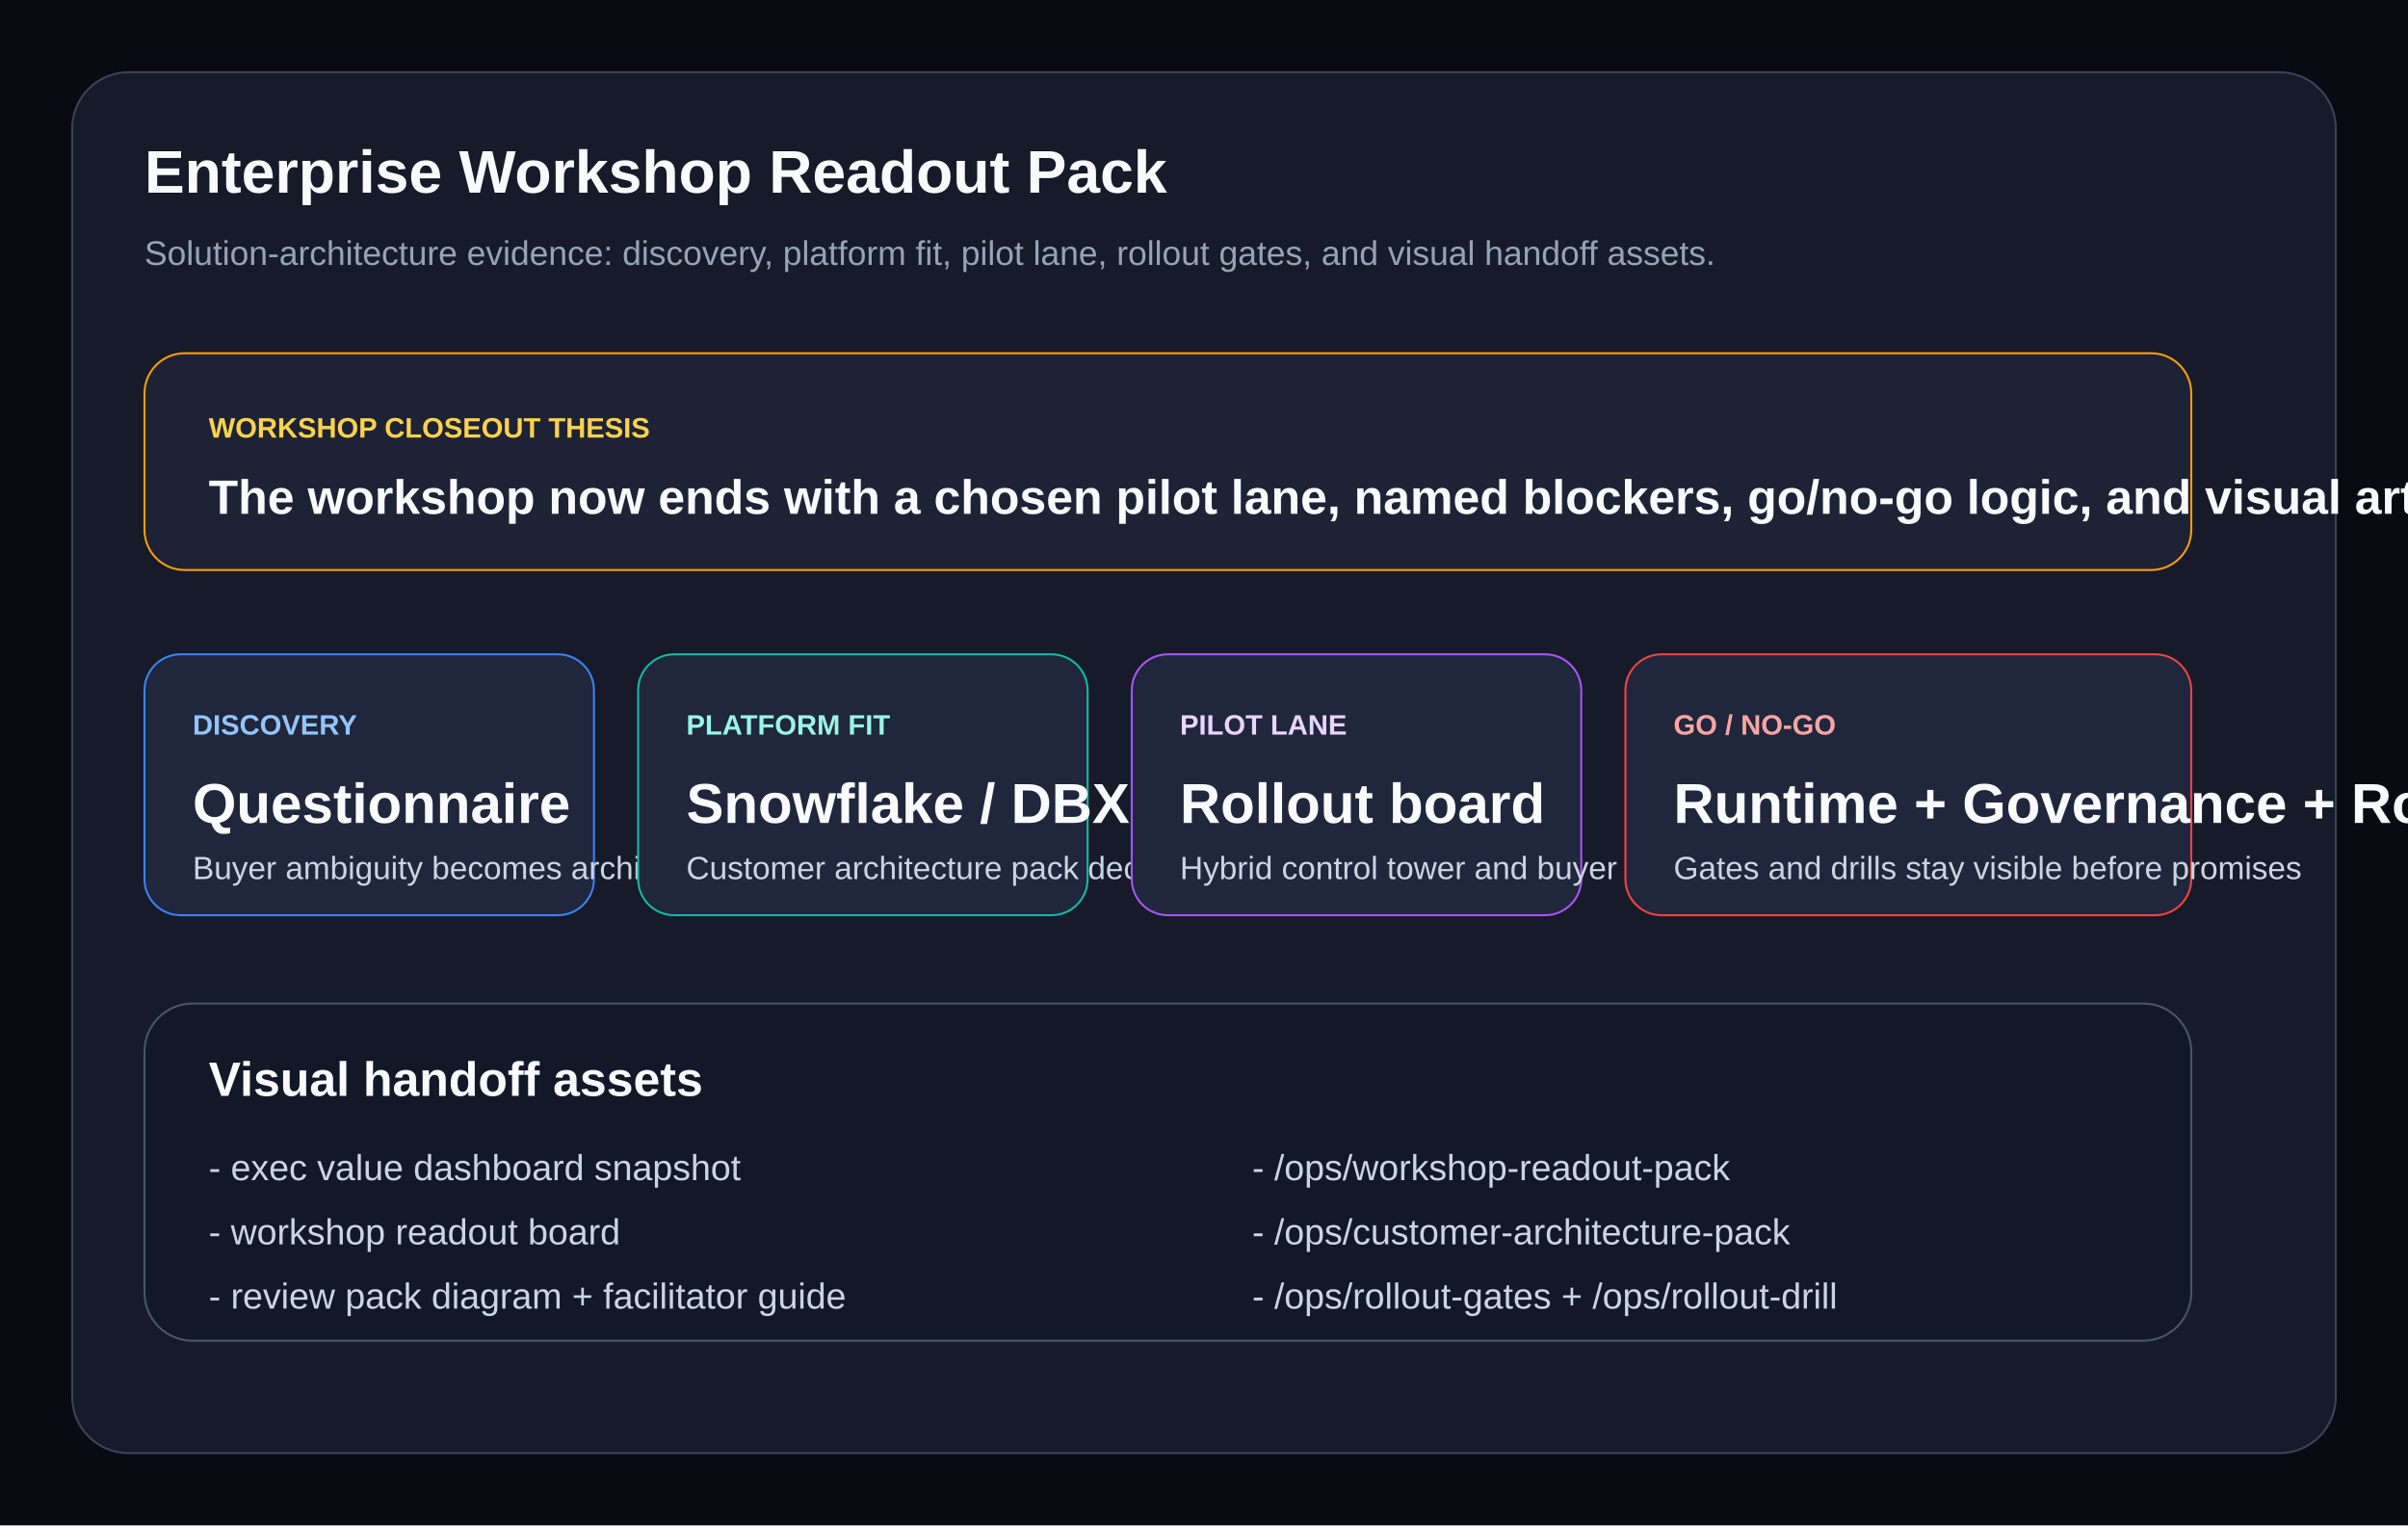
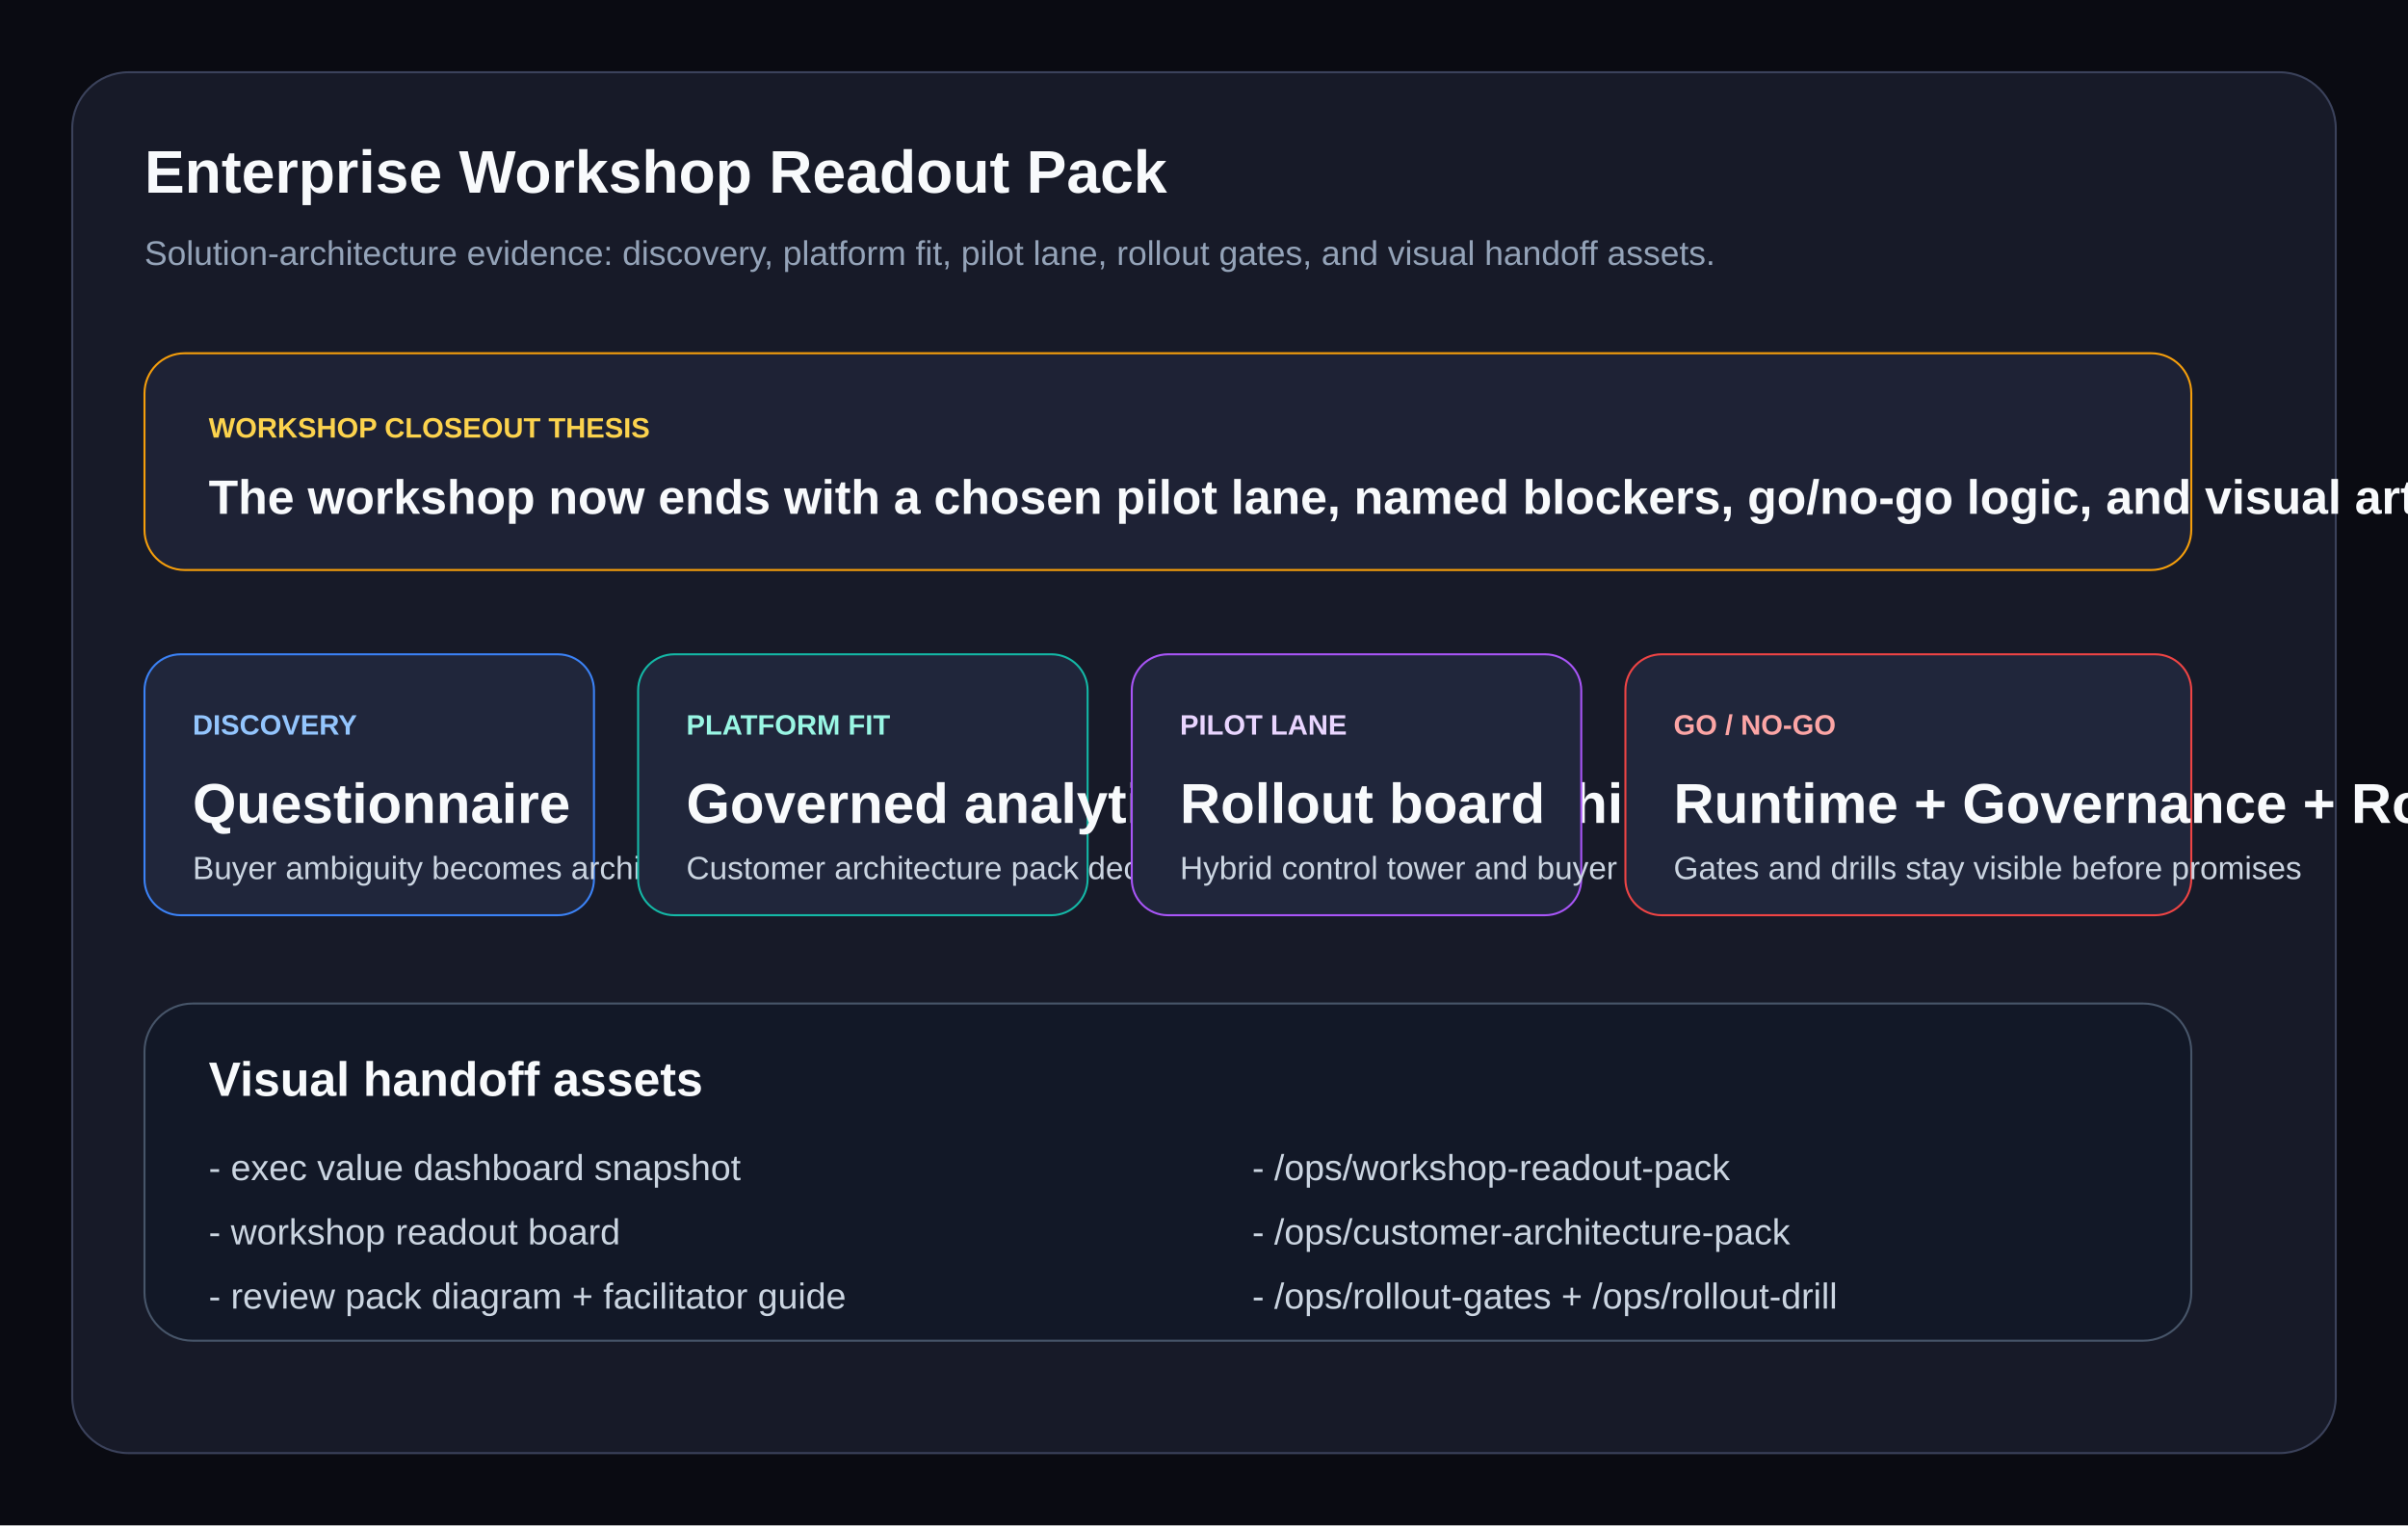
<svg xmlns="http://www.w3.org/2000/svg" width="1200" height="760" viewBox="0 0 1200 760" fill="none" role="img" aria-labelledby="title desc">
  <rect width="1200" height="760" fill="#0A0B12" />
  <rect x="36" y="36" width="1128" height="688" rx="28" fill="#171A28" stroke="#3B425B" />
  <text x="72" y="96" fill="#F8FAFC" font-family="Arial, sans-serif" font-size="30" font-weight="700">Enterprise Workshop Readout Pack</text>
  <text x="72" y="132" fill="#94A3B8" font-family="Arial, sans-serif" font-size="17">Solution-architecture evidence: discovery, platform fit, pilot lane, rollout gates, and visual handoff assets.</text>
  <rect x="72" y="176" width="1020" height="108" rx="20" fill="#1E2235" stroke="#F59E0B" />
  <text x="104" y="218" fill="#FCD34D" font-family="Arial, sans-serif" font-size="14" font-weight="700">WORKSHOP CLOSEOUT THESIS</text>
  <text x="104" y="256" fill="#F8FAFC" font-family="Arial, sans-serif" font-size="24" font-weight="700">The workshop now ends with a chosen pilot lane, named blockers, go/no-go logic, and visual artifacts.</text>
  <rect x="72" y="326" width="224" height="130" rx="18" fill="#20263B" stroke="#3B82F6" />
  <text x="96" y="366" fill="#93C5FD" font-family="Arial, sans-serif" font-size="14" font-weight="700">DISCOVERY</text>
  <text x="96" y="410" fill="#F8FAFC" font-family="Arial, sans-serif" font-size="28" font-weight="700">Questionnaire</text>
  <text x="96" y="438" fill="#CBD5E1" font-family="Arial, sans-serif" font-size="16">Buyer ambiguity becomes architecture input</text>
  <rect x="318" y="326" width="224" height="130" rx="18" fill="#20263B" stroke="#14B8A6" />
  <text x="342" y="366" fill="#99F6E4" font-family="Arial, sans-serif" font-size="14" font-weight="700">PLATFORM FIT</text>
-   <text x="342" y="410" fill="#F8FAFC" font-family="Arial, sans-serif" font-size="28" font-weight="700">Snowflake / DBX / Palantir</text>
+   <text x="342" y="410" fill="#F8FAFC" font-family="Arial, sans-serif" font-size="28" font-weight="700">Governed analytics / lakehouse / high-trust</text>
  <text x="342" y="438" fill="#CBD5E1" font-family="Arial, sans-serif" font-size="16">Customer architecture pack decides the story</text>
  <rect x="564" y="326" width="224" height="130" rx="18" fill="#20263B" stroke="#A855F7" />
  <text x="588" y="366" fill="#E9D5FF" font-family="Arial, sans-serif" font-size="14" font-weight="700">PILOT LANE</text>
  <text x="588" y="410" fill="#F8FAFC" font-family="Arial, sans-serif" font-size="28" font-weight="700">Rollout board</text>
  <text x="588" y="438" fill="#CBD5E1" font-family="Arial, sans-serif" font-size="16">Hybrid control tower and buyer fit remain explicit</text>
  <rect x="810" y="326" width="282" height="130" rx="18" fill="#20263B" stroke="#EF4444" />
  <text x="834" y="366" fill="#FCA5A5" font-family="Arial, sans-serif" font-size="14" font-weight="700">GO / NO-GO</text>
  <text x="834" y="410" fill="#F8FAFC" font-family="Arial, sans-serif" font-size="28" font-weight="700">Runtime + Governance + Rollback</text>
  <text x="834" y="438" fill="#CBD5E1" font-family="Arial, sans-serif" font-size="16">Gates and drills stay visible before promises</text>
  <rect x="72" y="500" width="1020" height="168" rx="24" fill="#121827" stroke="#475569" />
  <text x="104" y="546" fill="#F8FAFC" font-family="Arial, sans-serif" font-size="24" font-weight="700">Visual handoff assets</text>
  <text x="104" y="588" fill="#CBD5E1" font-family="Arial, sans-serif" font-size="18">- exec value dashboard snapshot</text>
  <text x="104" y="620" fill="#CBD5E1" font-family="Arial, sans-serif" font-size="18">- workshop readout board</text>
  <text x="104" y="652" fill="#CBD5E1" font-family="Arial, sans-serif" font-size="18">- review pack diagram + facilitator guide</text>
  <text x="624" y="588" fill="#CBD5E1" font-family="Arial, sans-serif" font-size="18">- /ops/workshop-readout-pack</text>
  <text x="624" y="620" fill="#CBD5E1" font-family="Arial, sans-serif" font-size="18">- /ops/customer-architecture-pack</text>
  <text x="624" y="652" fill="#CBD5E1" font-family="Arial, sans-serif" font-size="18">- /ops/rollout-gates + /ops/rollout-drill</text>
</svg>
